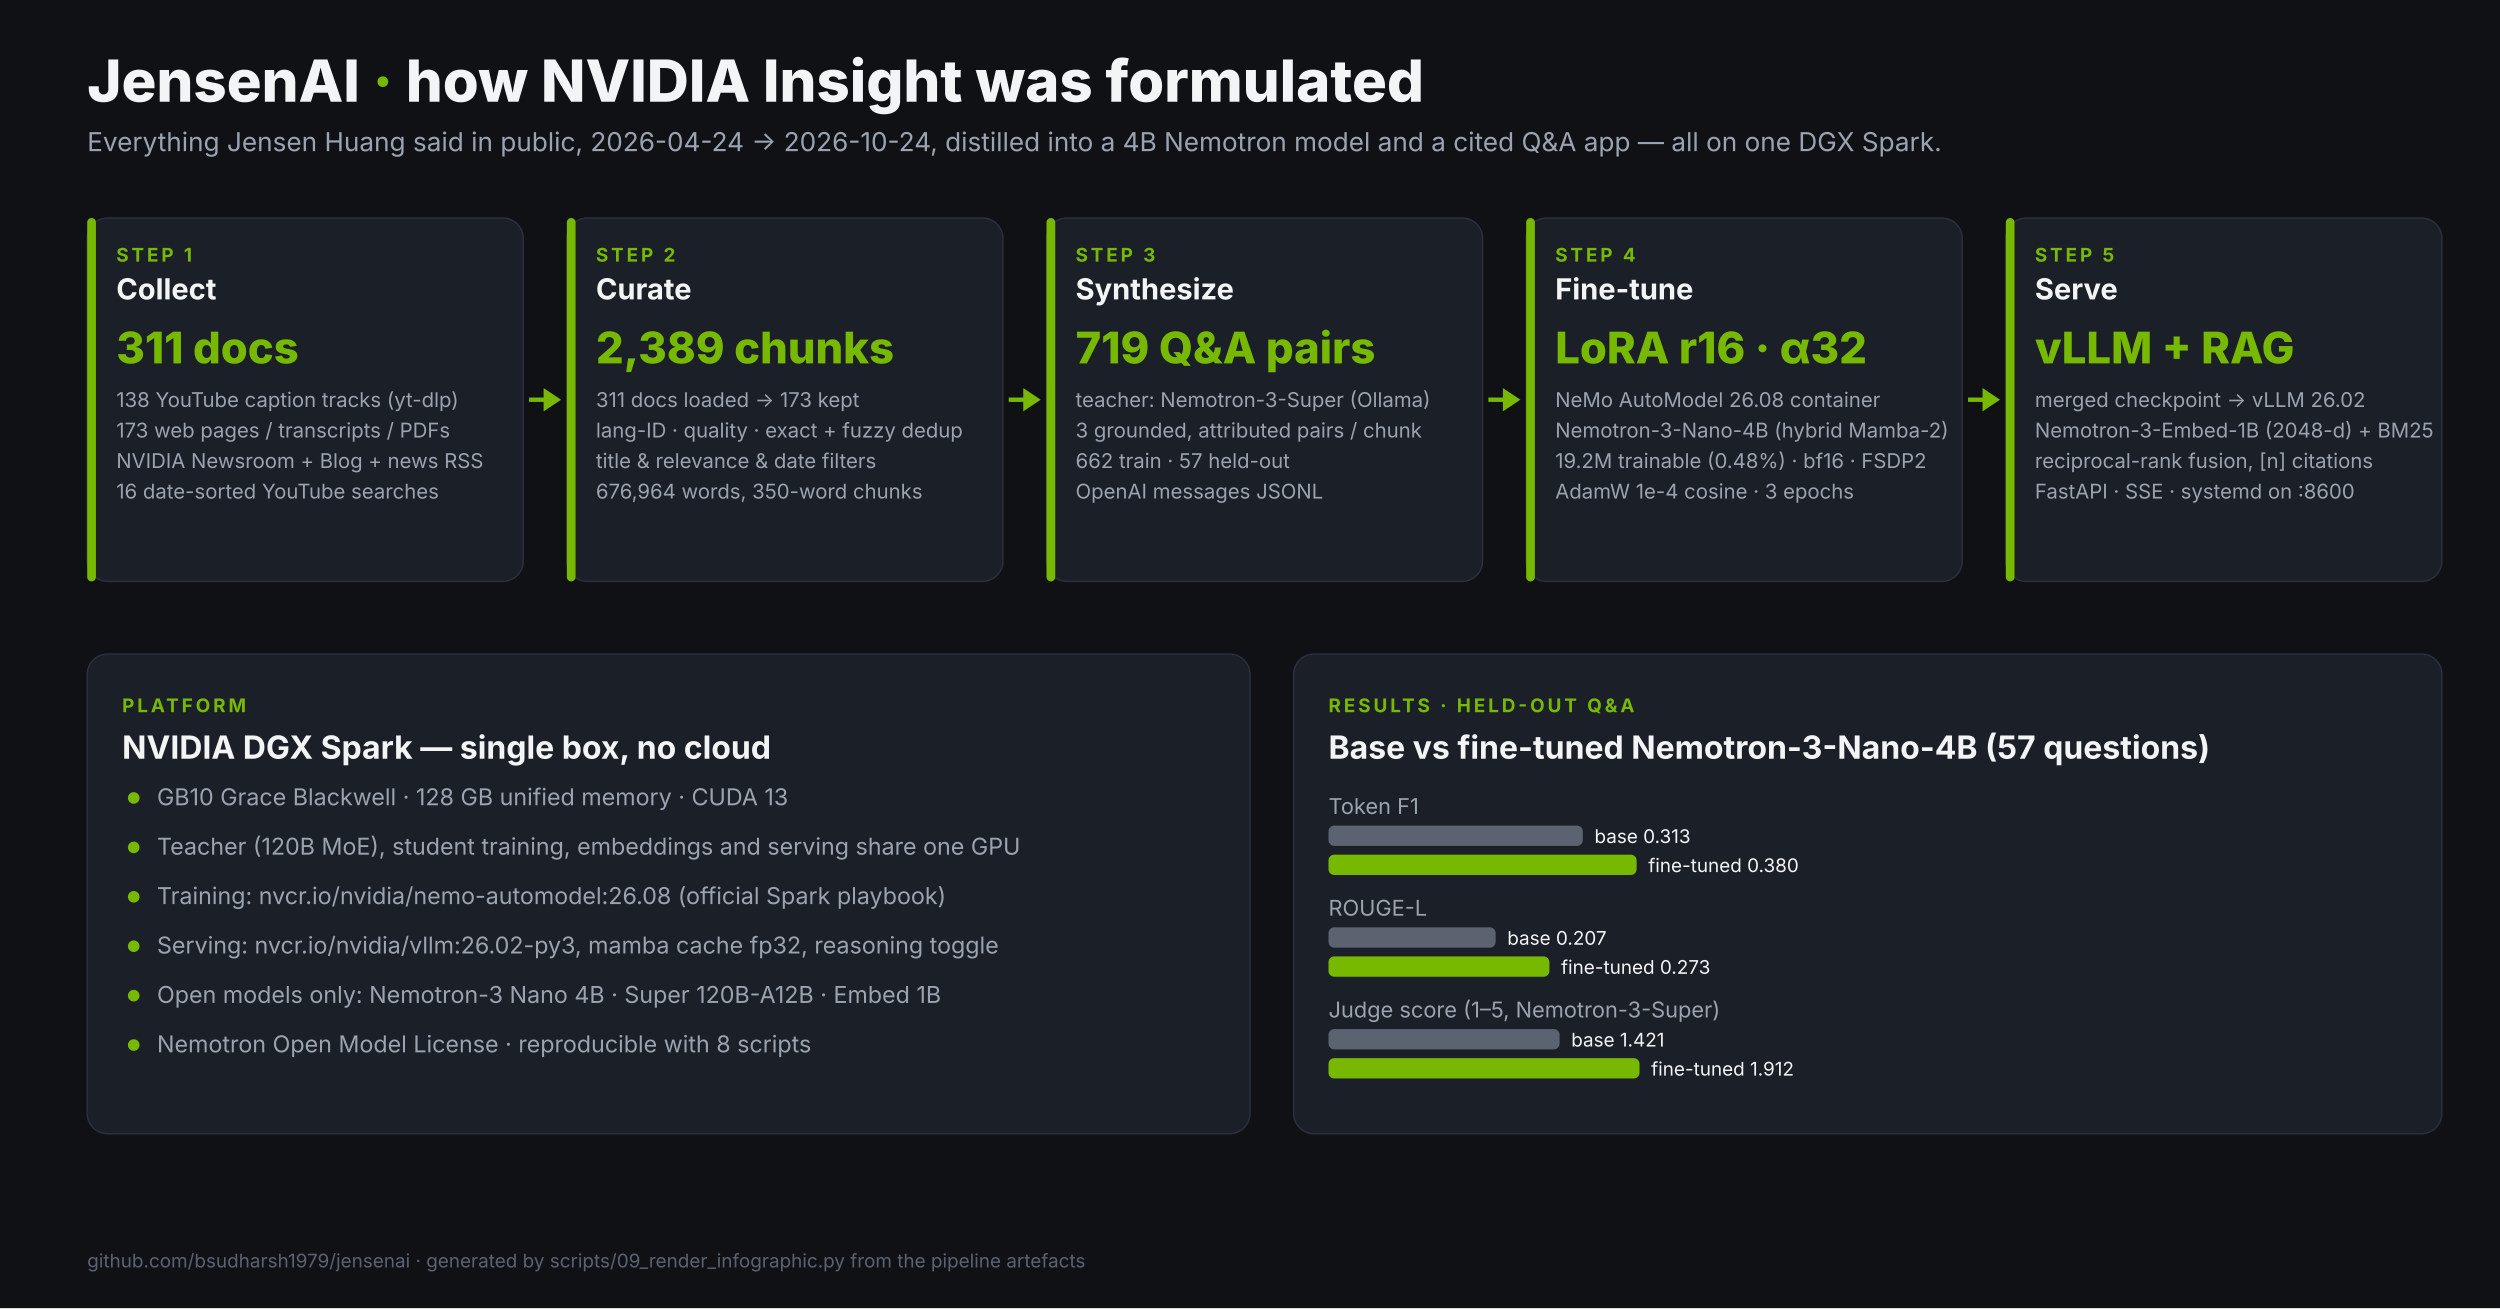
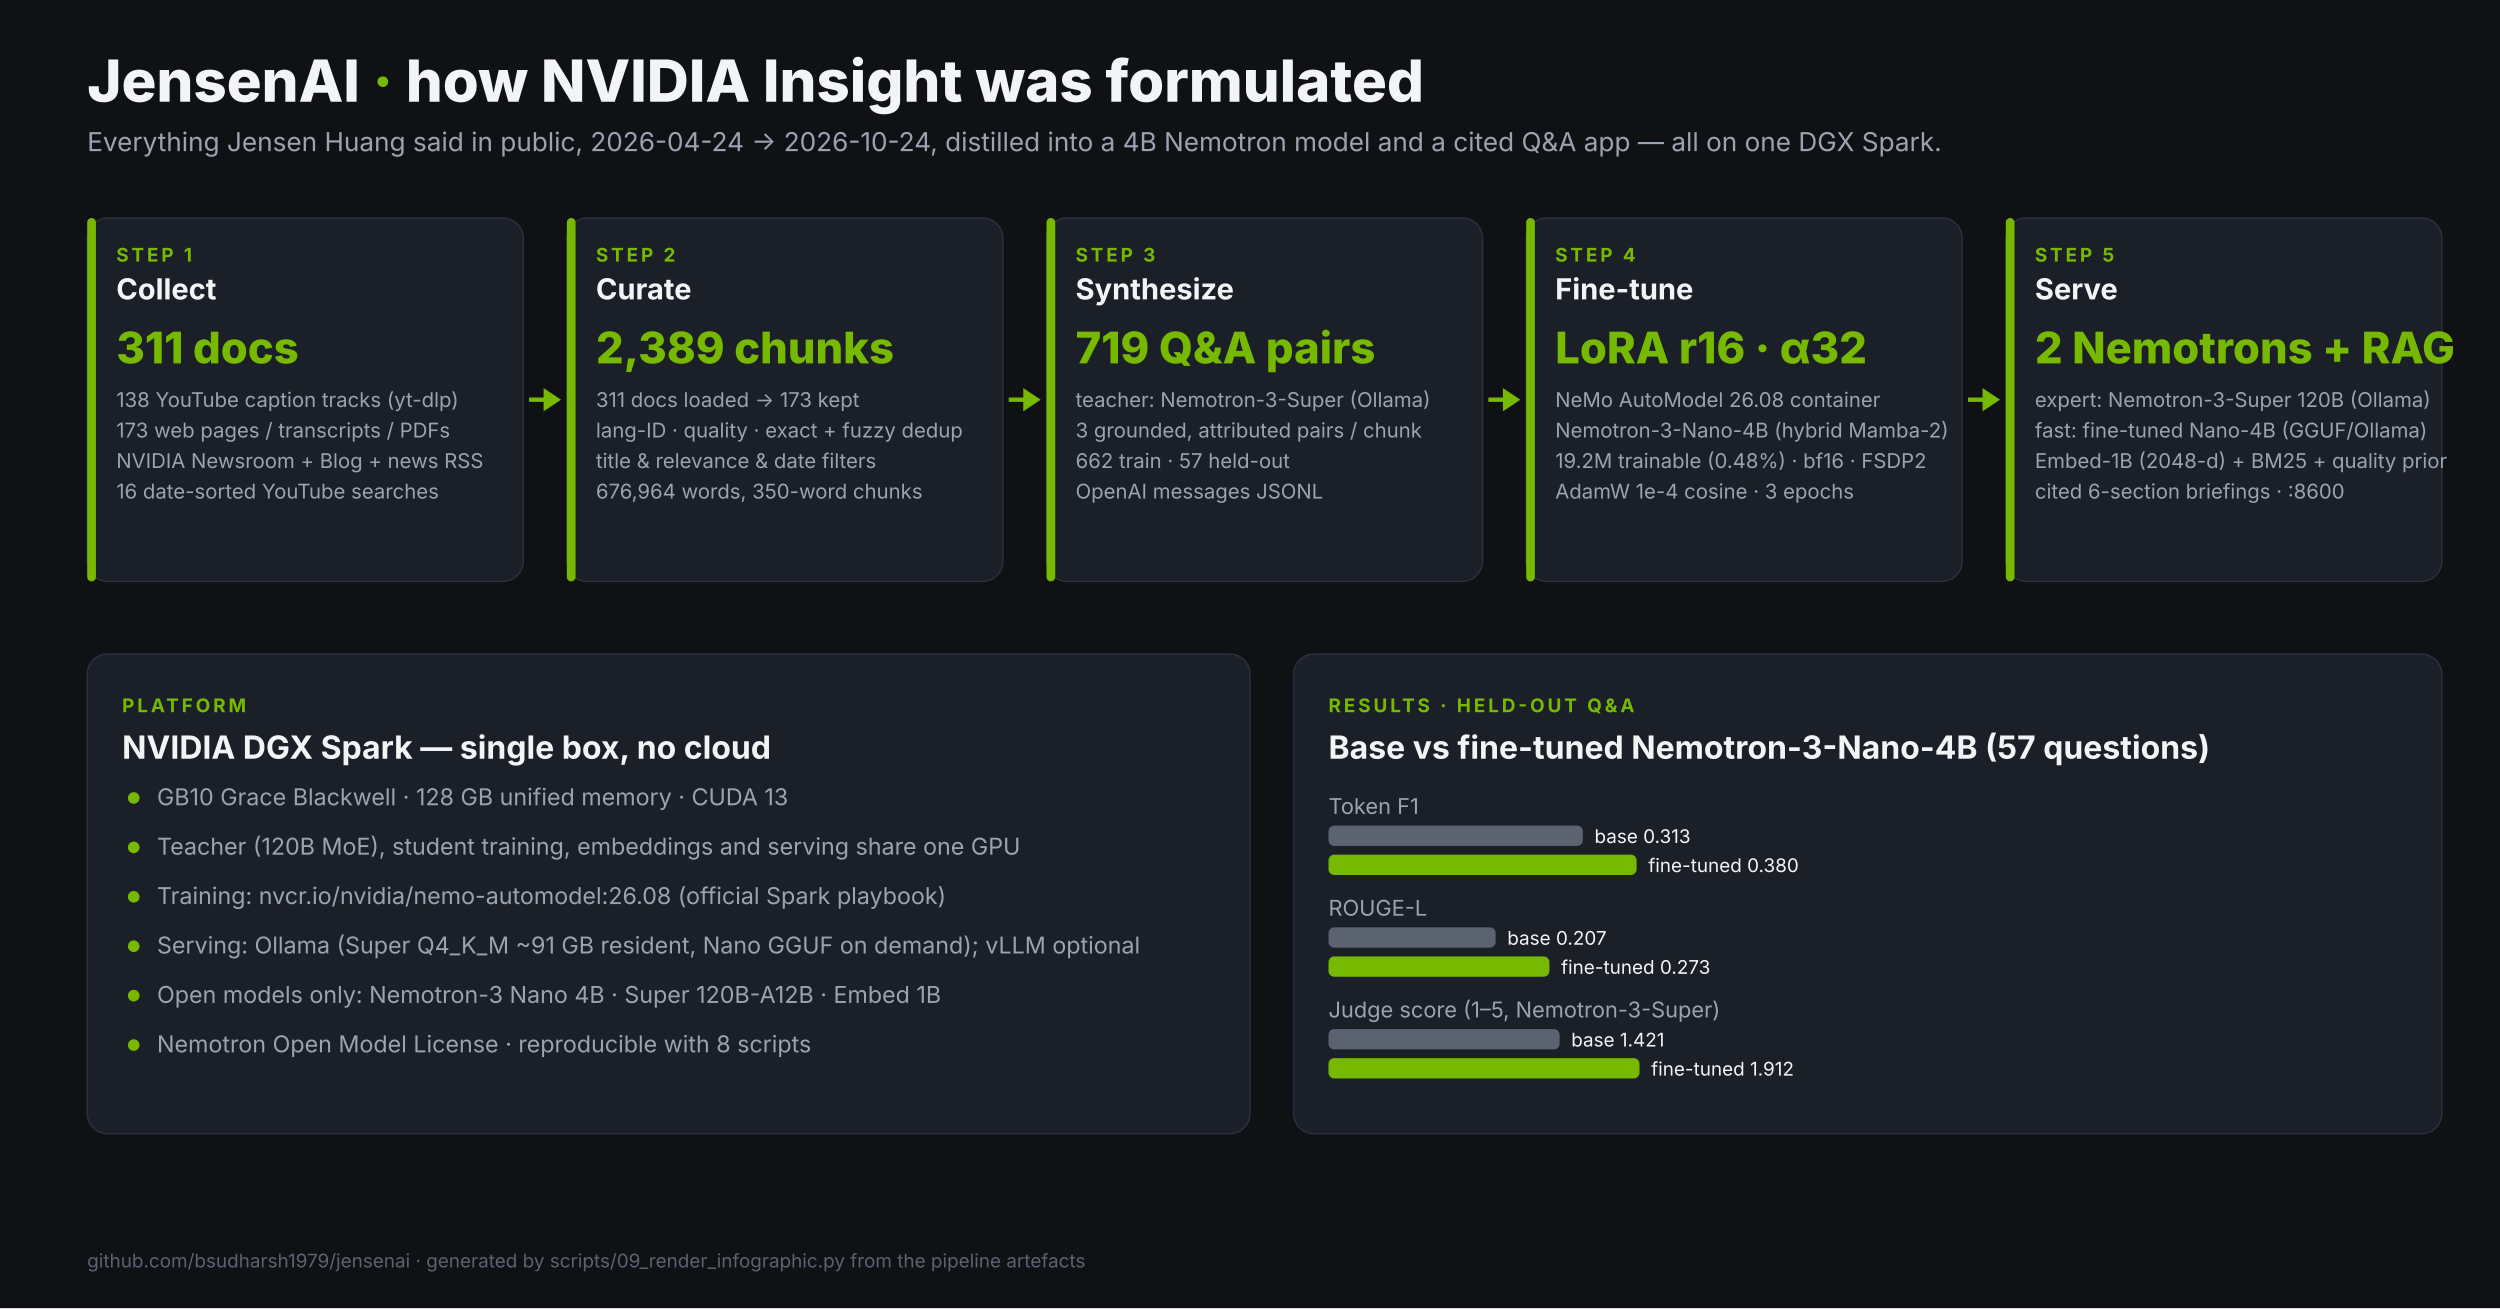
<svg xmlns="http://www.w3.org/2000/svg" width="1720" height="900" viewBox="0 0 1720 900" font-family="Inter, Helvetica, Arial, sans-serif">
  <rect width="1720" height="900" fill="#0f1115" />
  <text x="60" y="70" fill="#f3f4f6" font-size="40" font-weight="800">JensenAI <tspan fill="#76B900">·</tspan> how NVIDIA Insight was formulated</text>
  <text x="60" y="104" fill="#9aa3af" font-size="18">Everything Jensen Huang said in public, 2026-04-24 → 2026-10-24, distilled into a 4B Nemotron model and a cited Q&amp;A app — all on one DGX Spark.</text>
  <rect x="60" y="150" width="300" height="250" rx="14" fill="#1b1f27" stroke="#2a3040" />
  <rect x="60" y="150" width="6" height="250" rx="3" fill="#76B900" />
  <text x="80" y="180" fill="#76B900" font-size="13" font-weight="700" letter-spacing="2">STEP 1</text>
  <text x="80" y="206" fill="#f3f4f6" font-size="20" font-weight="700">Collect</text>
  <text x="80" y="250" fill="#76B900" font-size="30" font-weight="800">311 docs</text>
  <text x="80" y="280" fill="#9aa3af" font-size="14">138 YouTube caption tracks (yt-dlp)</text>
  <text x="80" y="301" fill="#9aa3af" font-size="14">173 web pages / transcripts / PDFs</text>
  <text x="80" y="322" fill="#9aa3af" font-size="14">NVIDIA Newsroom + Blog + news RSS</text>
  <text x="80" y="343" fill="#9aa3af" font-size="14">16 date-sorted YouTube searches</text>
  <line x1="364" y1="275.0" x2="376" y2="275.0" stroke="#76B900" stroke-width="3" />
  <polygon points="374,267.0 386,275.0 374,283.0" fill="#76B900" />
  <rect x="390" y="150" width="300" height="250" rx="14" fill="#1b1f27" stroke="#2a3040" />
  <rect x="390" y="150" width="6" height="250" rx="3" fill="#76B900" />
  <text x="410" y="180" fill="#76B900" font-size="13" font-weight="700" letter-spacing="2">STEP 2</text>
  <text x="410" y="206" fill="#f3f4f6" font-size="20" font-weight="700">Curate</text>
  <text x="410" y="250" fill="#76B900" font-size="30" font-weight="800">2,389 chunks</text>
  <text x="410" y="280" fill="#9aa3af" font-size="14">311 docs loaded → 173 kept</text>
  <text x="410" y="301" fill="#9aa3af" font-size="14">lang-ID · quality · exact + fuzzy dedup</text>
  <text x="410" y="322" fill="#9aa3af" font-size="14">title &amp; relevance &amp; date filters</text>
  <text x="410" y="343" fill="#9aa3af" font-size="14">676,964 words, 350-word chunks</text>
  <line x1="694" y1="275.0" x2="706" y2="275.0" stroke="#76B900" stroke-width="3" />
  <polygon points="704,267.0 716,275.0 704,283.0" fill="#76B900" />
  <rect x="720" y="150" width="300" height="250" rx="14" fill="#1b1f27" stroke="#2a3040" />
  <rect x="720" y="150" width="6" height="250" rx="3" fill="#76B900" />
  <text x="740" y="180" fill="#76B900" font-size="13" font-weight="700" letter-spacing="2">STEP 3</text>
  <text x="740" y="206" fill="#f3f4f6" font-size="20" font-weight="700">Synthesize</text>
  <text x="740" y="250" fill="#76B900" font-size="30" font-weight="800">719 Q&amp;A pairs</text>
  <text x="740" y="280" fill="#9aa3af" font-size="14">teacher: Nemotron-3-Super (Ollama)</text>
  <text x="740" y="301" fill="#9aa3af" font-size="14">3 grounded, attributed pairs / chunk</text>
  <text x="740" y="322" fill="#9aa3af" font-size="14">662 train · 57 held-out</text>
  <text x="740" y="343" fill="#9aa3af" font-size="14">OpenAI messages JSONL</text>
  <line x1="1024" y1="275.0" x2="1036" y2="275.0" stroke="#76B900" stroke-width="3" />
  <polygon points="1034,267.0 1046,275.0 1034,283.0" fill="#76B900" />
  <rect x="1050" y="150" width="300" height="250" rx="14" fill="#1b1f27" stroke="#2a3040" />
  <rect x="1050" y="150" width="6" height="250" rx="3" fill="#76B900" />
  <text x="1070" y="180" fill="#76B900" font-size="13" font-weight="700" letter-spacing="2">STEP 4</text>
  <text x="1070" y="206" fill="#f3f4f6" font-size="20" font-weight="700">Fine-tune</text>
  <text x="1070" y="250" fill="#76B900" font-size="30" font-weight="800">LoRA r16 · α32</text>
  <text x="1070" y="280" fill="#9aa3af" font-size="14">NeMo AutoModel 26.08 container</text>
  <text x="1070" y="301" fill="#9aa3af" font-size="14">Nemotron-3-Nano-4B (hybrid Mamba-2)</text>
  <text x="1070" y="322" fill="#9aa3af" font-size="14">19.2M trainable (0.48%) · bf16 · FSDP2</text>
  <text x="1070" y="343" fill="#9aa3af" font-size="14">AdamW 1e-4 cosine · 3 epochs</text>
  <line x1="1354" y1="275.0" x2="1366" y2="275.0" stroke="#76B900" stroke-width="3" />
  <polygon points="1364,267.0 1376,275.0 1364,283.0" fill="#76B900" />
  <rect x="1380" y="150" width="300" height="250" rx="14" fill="#1b1f27" stroke="#2a3040" />
  <rect x="1380" y="150" width="6" height="250" rx="3" fill="#76B900" />
  <text x="1400" y="180" fill="#76B900" font-size="13" font-weight="700" letter-spacing="2">STEP 5</text>
  <text x="1400" y="206" fill="#f3f4f6" font-size="20" font-weight="700">Serve</text>
-   <text x="1400" y="250" fill="#76B900" font-size="30" font-weight="800">vLLM + RAG</text>
-   <text x="1400" y="280" fill="#9aa3af" font-size="14">merged checkpoint → vLLM 26.02</text>
-   <text x="1400" y="301" fill="#9aa3af" font-size="14">Nemotron-3-Embed-1B (2048-d) + BM25</text>
-   <text x="1400" y="322" fill="#9aa3af" font-size="14">reciprocal-rank fusion, [n] citations</text>
-   <text x="1400" y="343" fill="#9aa3af" font-size="14">FastAPI · SSE · systemd on :8600</text>
+   <text x="1400" y="250" fill="#76B900" font-size="30" font-weight="800">2 Nemotrons + RAG</text>
+   <text x="1400" y="280" fill="#9aa3af" font-size="14">expert: Nemotron-3-Super 120B (Ollama)</text>
+   <text x="1400" y="301" fill="#9aa3af" font-size="14">fast: fine-tuned Nano-4B (GGUF/Ollama)</text>
+   <text x="1400" y="322" fill="#9aa3af" font-size="14">Embed-1B (2048-d) + BM25 + quality prior</text>
+   <text x="1400" y="343" fill="#9aa3af" font-size="14">cited 6-section briefings · :8600</text>
  <rect x="60" y="450" width="800" height="330" rx="14" fill="#1b1f27" stroke="#2a3040" />
  <text x="84" y="490" fill="#76B900" font-size="13" font-weight="700" letter-spacing="2">PLATFORM</text>
  <text x="84" y="522" fill="#f3f4f6" font-size="22" font-weight="700">NVIDIA DGX Spark — single box, no cloud</text>
  <circle cx="92" cy="549" r="4" fill="#76B900" />
  <text x="108" y="554" fill="#9aa3af" font-size="16">GB10 Grace Blackwell · 128 GB unified memory · CUDA 13</text>
  <circle cx="92" cy="583" r="4" fill="#76B900" />
  <text x="108" y="588" fill="#9aa3af" font-size="16">Teacher (120B MoE), student training, embeddings and serving share one GPU</text>
  <circle cx="92" cy="617" r="4" fill="#76B900" />
  <text x="108" y="622" fill="#9aa3af" font-size="16">Training: nvcr.io/nvidia/nemo-automodel:26.08 (official Spark playbook)</text>
  <circle cx="92" cy="651" r="4" fill="#76B900" />
-   <text x="108" y="656" fill="#9aa3af" font-size="16">Serving: nvcr.io/nvidia/vllm:26.02-py3, mamba cache fp32, reasoning toggle</text>
+   <text x="108" y="656" fill="#9aa3af" font-size="16">Serving: Ollama (Super Q4_K_M ~91 GB resident, Nano GGUF on demand); vLLM optional</text>
  <circle cx="92" cy="685" r="4" fill="#76B900" />
  <text x="108" y="690" fill="#9aa3af" font-size="16">Open models only: Nemotron-3 Nano 4B · Super 120B-A12B · Embed 1B</text>
  <circle cx="92" cy="719" r="4" fill="#76B900" />
  <text x="108" y="724" fill="#9aa3af" font-size="16">Nemotron Open Model License · reproducible with 8 scripts</text>
  <rect x="890" y="450" width="790" height="330" rx="14" fill="#1b1f27" stroke="#2a3040" />
  <text x="914" y="490" fill="#76B900" font-size="13" font-weight="700" letter-spacing="2">RESULTS · HELD-OUT Q&amp;A</text>
  <text x="914" y="522" fill="#f3f4f6" font-size="22" font-weight="700">Base vs fine-tuned Nemotron-3-Nano-4B (57 questions)</text>
  <text x="914" y="560" fill="#9aa3af" font-size="15">Token F1</text>
  <rect x="914" y="568" width="175" height="14" rx="4" fill="#5b6270" />
  <text x="1097" y="580" fill="#f3f4f6" font-size="13">base 0.313</text>
  <rect x="914" y="588" width="212" height="14" rx="4" fill="#76B900" />
  <text x="1134" y="600" fill="#f3f4f6" font-size="13">fine-tuned 0.380</text>
  <text x="914" y="630" fill="#9aa3af" font-size="15">ROUGE-L</text>
  <rect x="914" y="638" width="115" height="14" rx="4" fill="#5b6270" />
  <text x="1037" y="650" fill="#f3f4f6" font-size="13">base 0.207</text>
  <rect x="914" y="658" width="152" height="14" rx="4" fill="#76B900" />
  <text x="1074" y="670" fill="#f3f4f6" font-size="13">fine-tuned 0.273</text>
  <text x="914" y="700" fill="#9aa3af" font-size="15">Judge score (1–5, Nemotron-3-Super)</text>
  <rect x="914" y="708" width="159" height="14" rx="4" fill="#5b6270" />
  <text x="1081" y="720" fill="#f3f4f6" font-size="13">base 1.421</text>
  <rect x="914" y="728" width="214" height="14" rx="4" fill="#76B900" />
  <text x="1136" y="740" fill="#f3f4f6" font-size="13">fine-tuned 1.912</text>
  <text x="60" y="872" fill="#5b6270" font-size="13">github.com/bsudharsh1979/jensenai · generated by scripts/09_render_infographic.py from the pipeline artefacts</text>
</svg>
